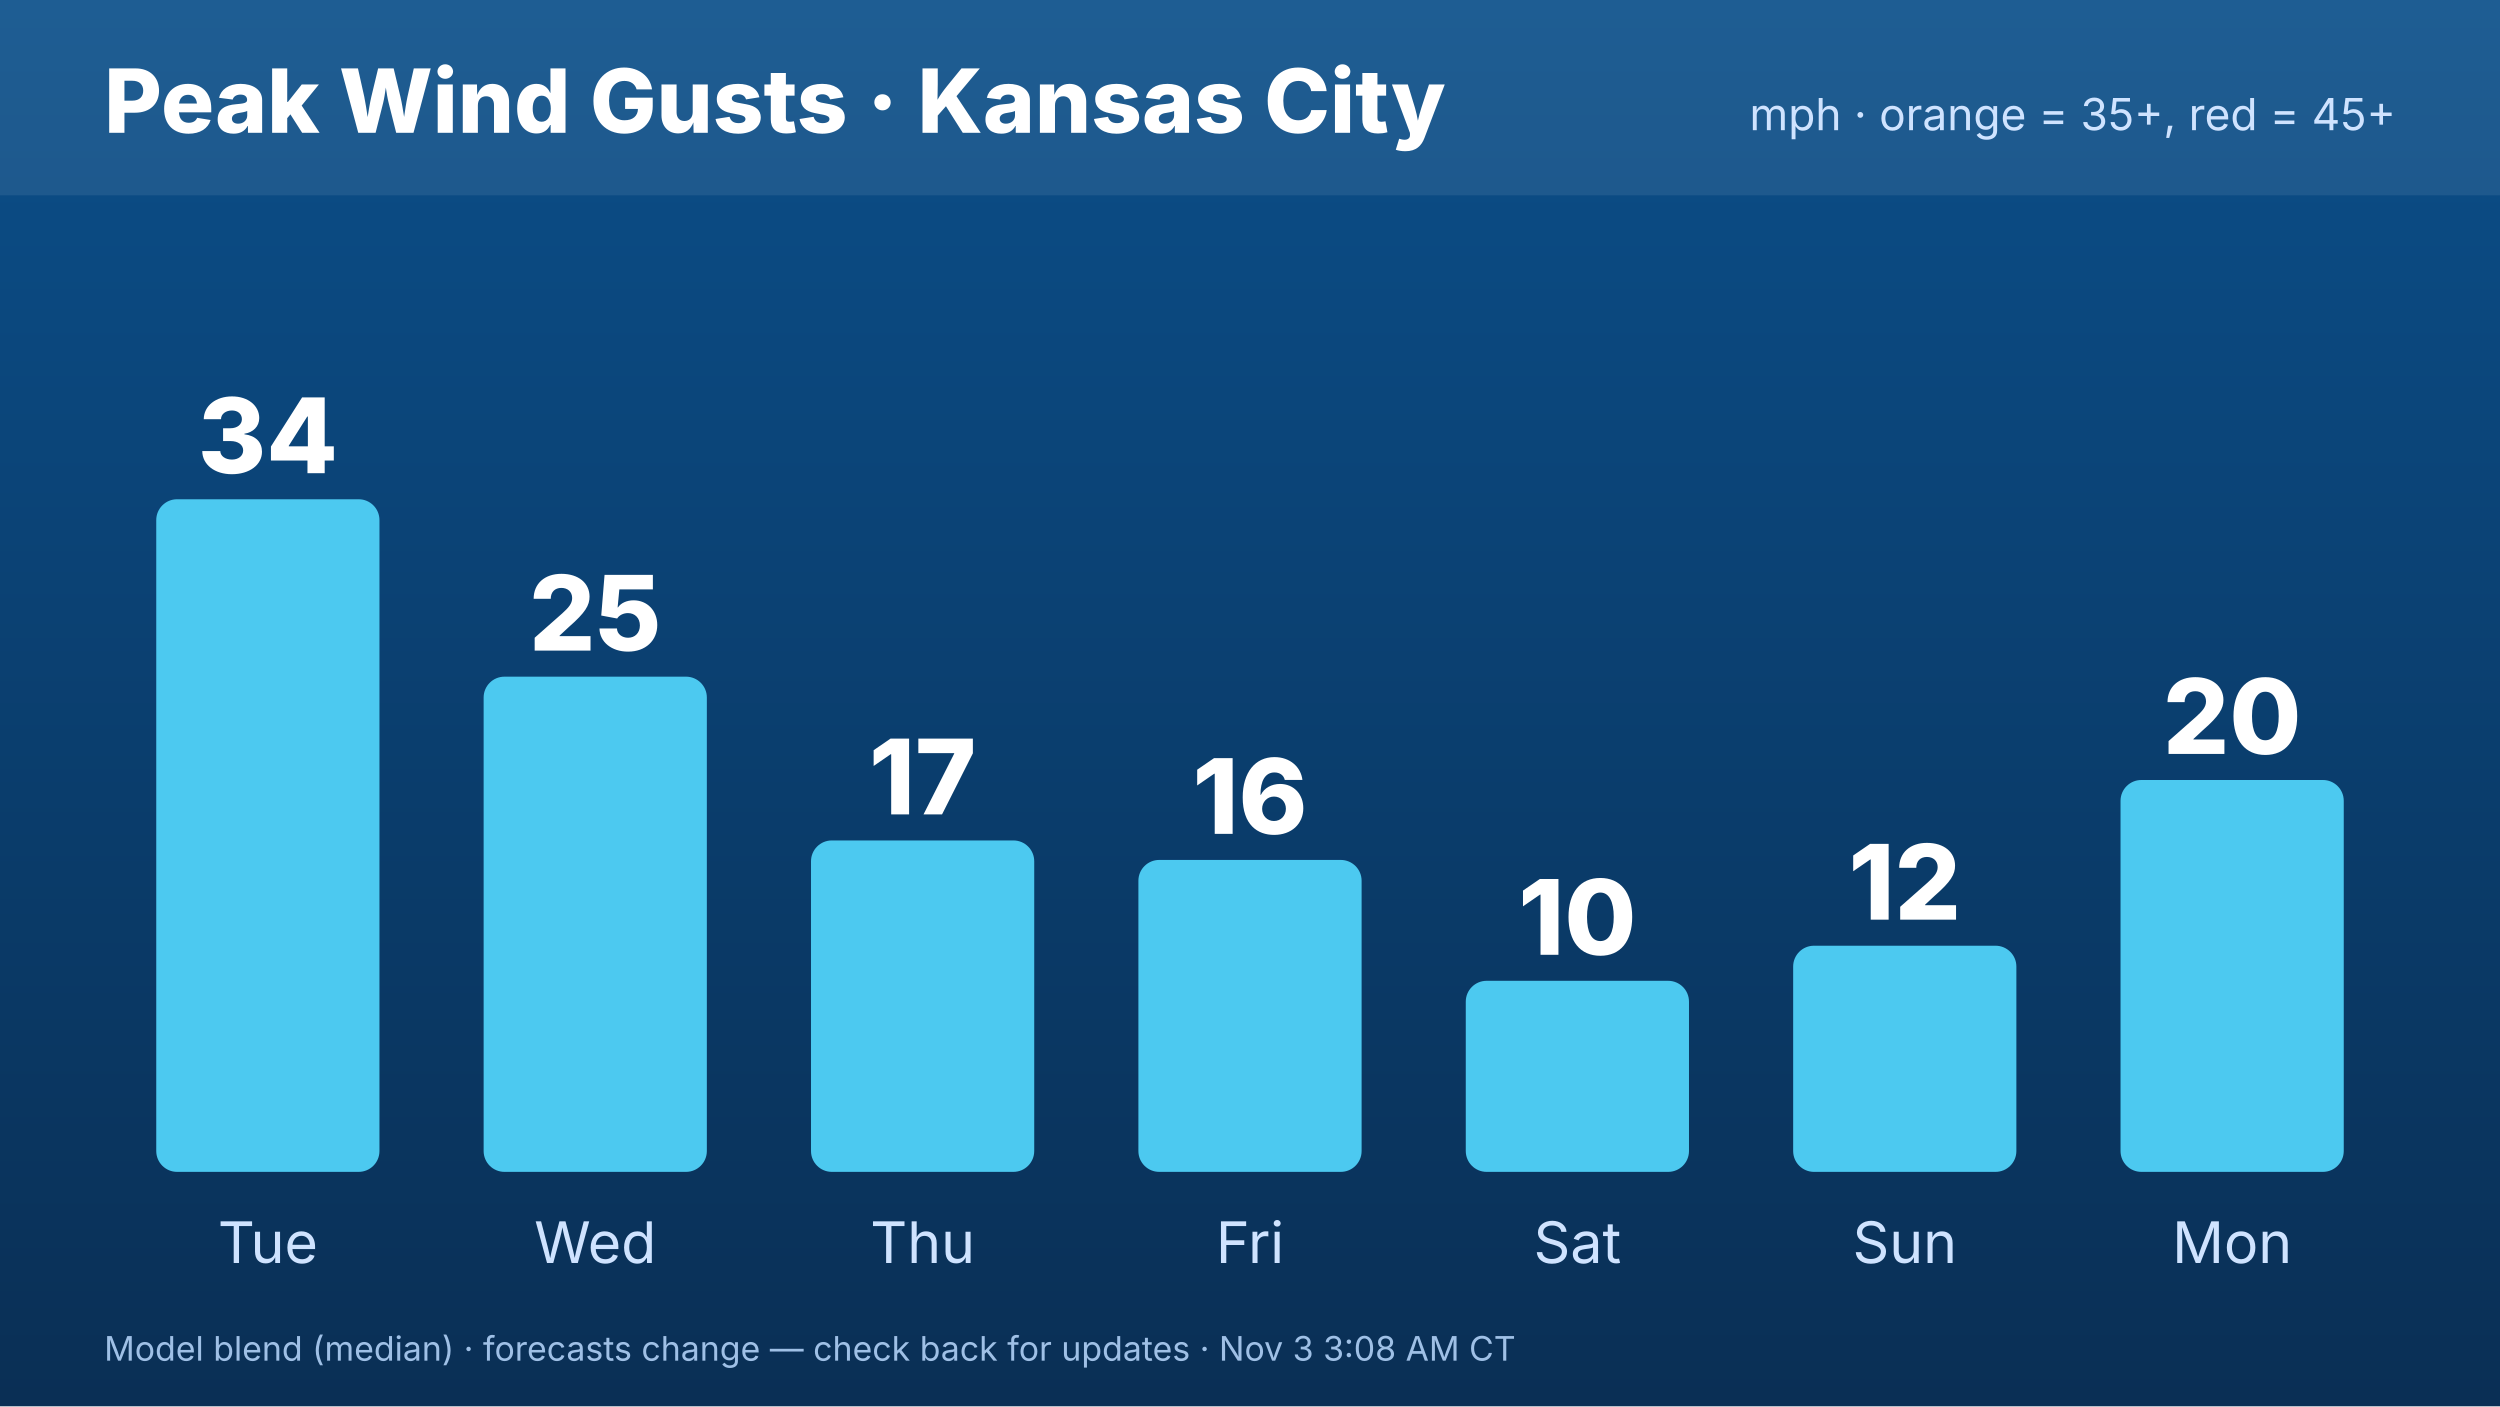
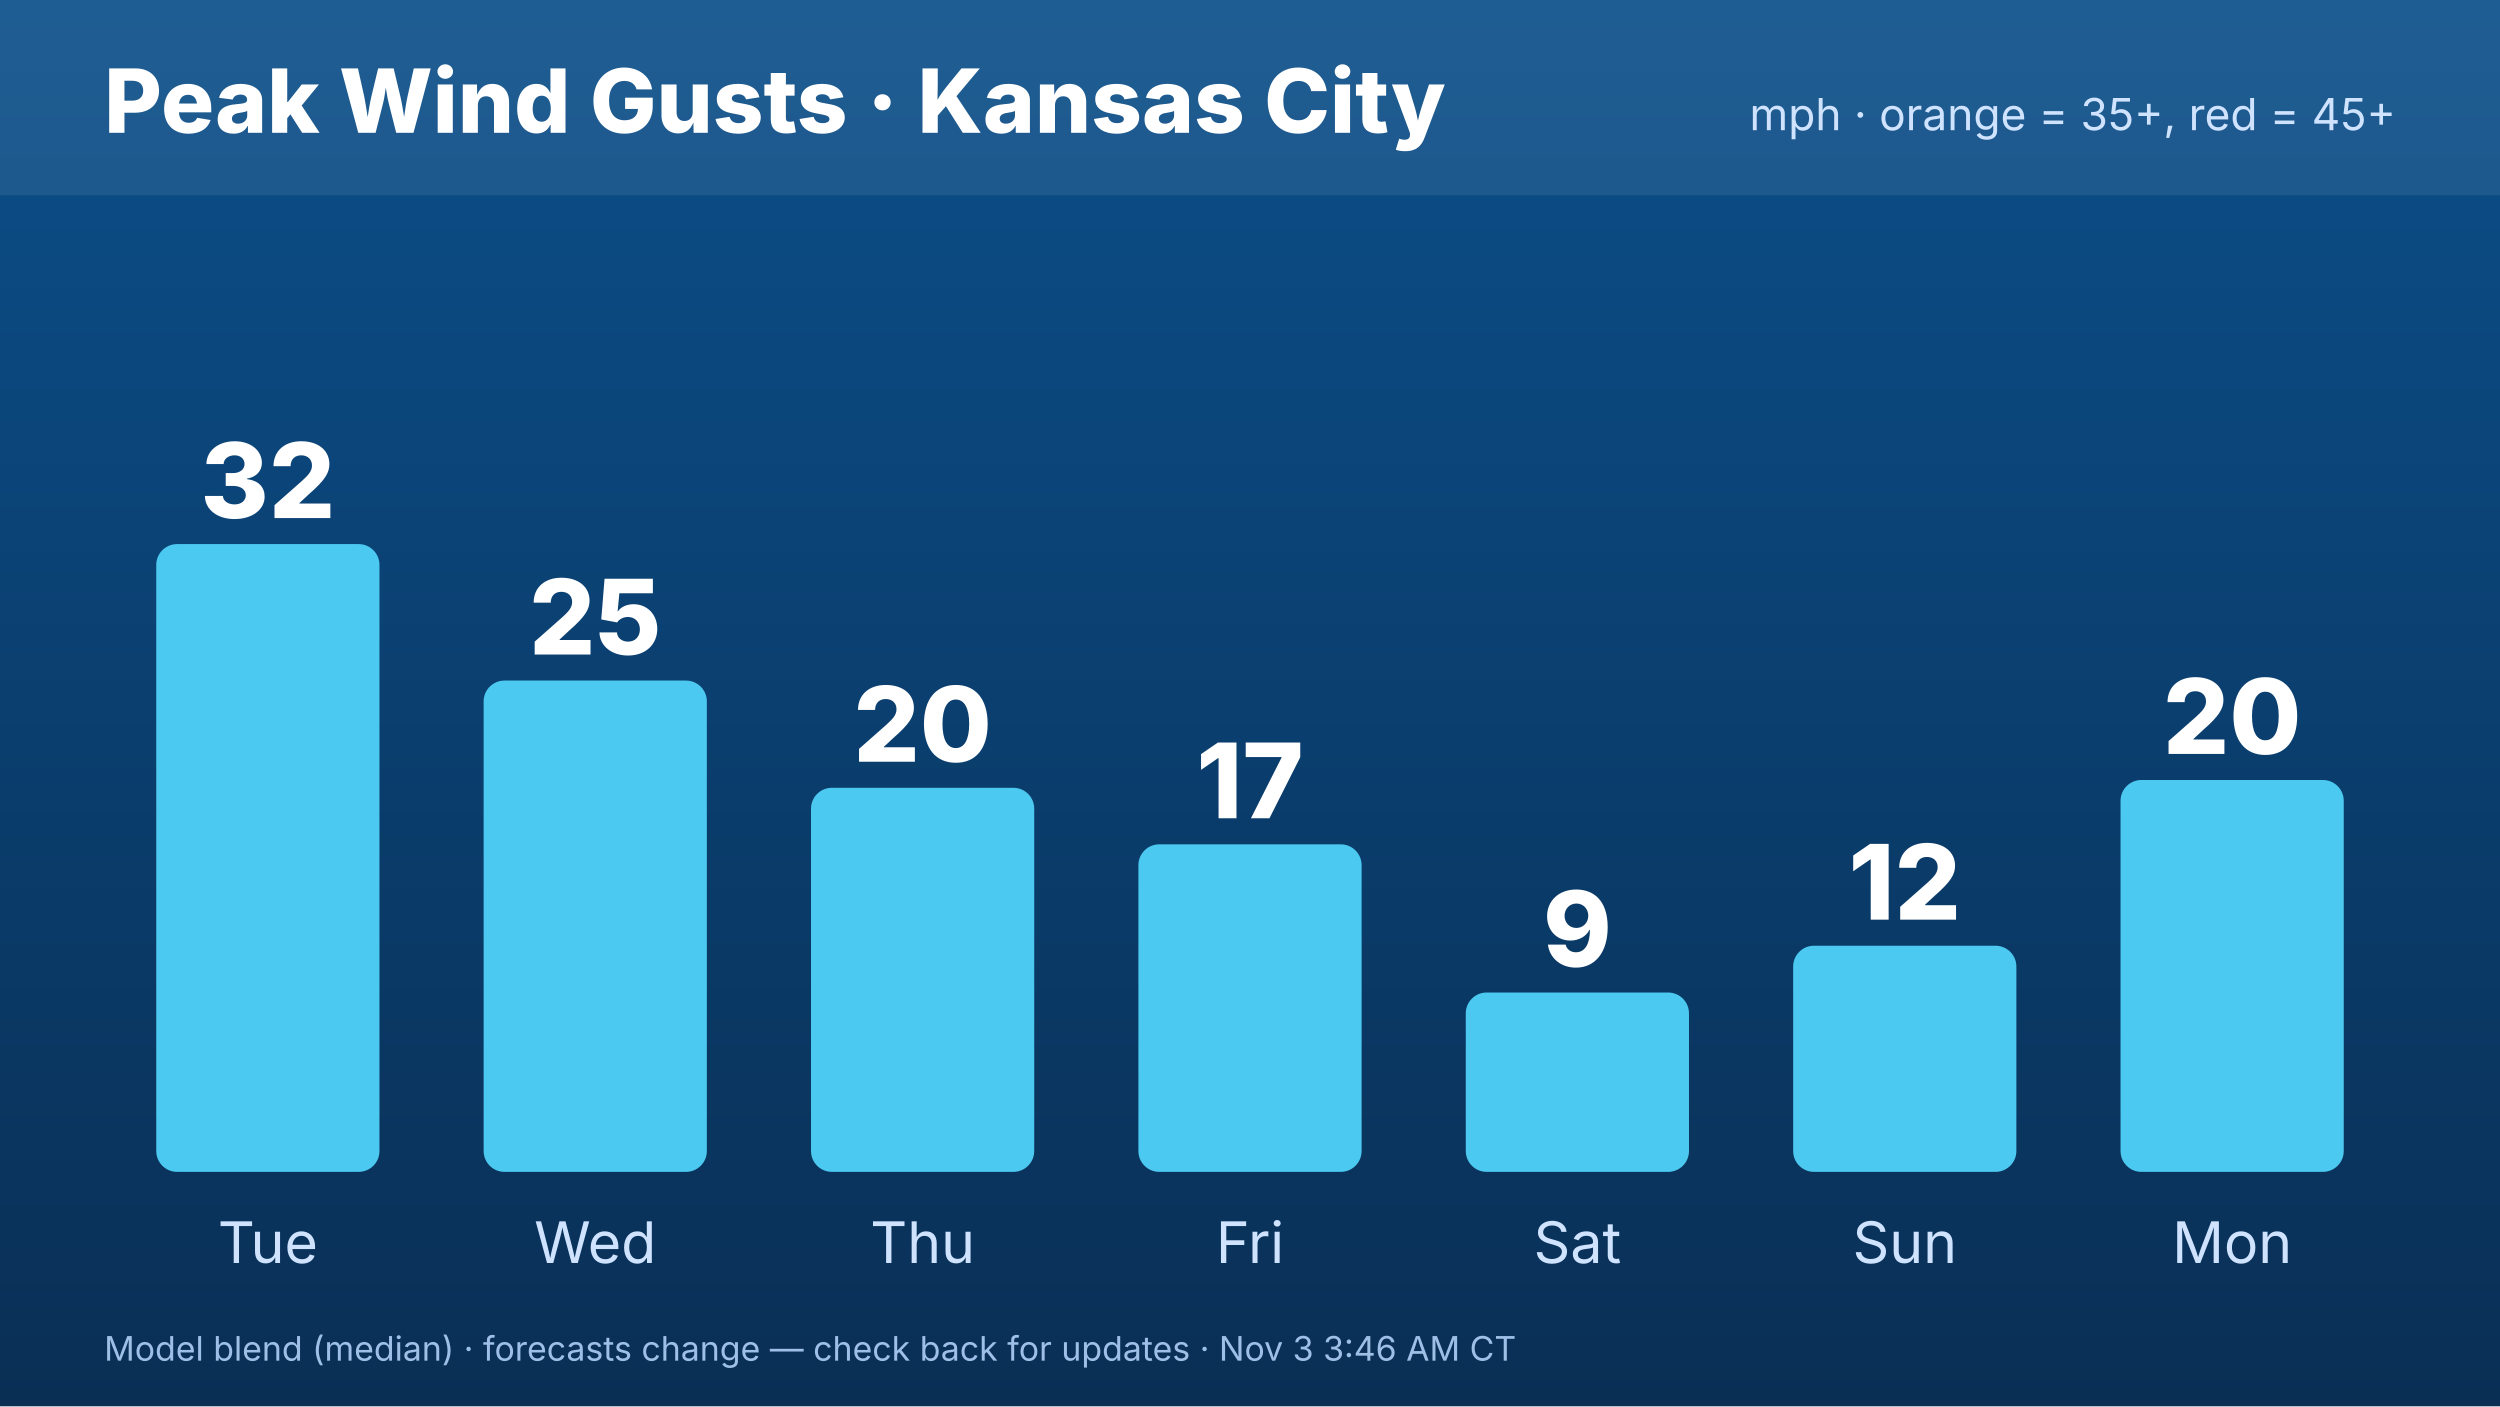
<svg xmlns="http://www.w3.org/2000/svg" width="1920" height="1080" viewBox="0 0 1920 1080" font-family="Inter,Helvetica,Arial,sans-serif">
  <defs>
    <linearGradient id="bg" x1="0" y1="0" x2="0" y2="1">
      <stop offset="0" stop-color="#0b4f8a" />
      <stop offset="1" stop-color="#0a2f55" />
    </linearGradient>
  </defs>
  <rect width="1920" height="1080" fill="url(#bg)" />
  <rect x="0" y="0" width="1920" height="150" fill="#ffffff" opacity=".08" />
  <text x="80" y="102" font-size="68" font-weight="800" fill="#fff">Peak Wind Gusts · Kansas City</text>
  <text x="1840" y="100" font-size="34" fill="#cfe3ff" text-anchor="end">mph · orange = 35+, red = 45+</text>
-   <rect x="120.0" y="383.422" width="171.429" height="516.578" rx="16" fill="#4cc9f0" />
-   <text x="205.714" y="363.422" font-size="80" font-weight="800" fill="#fff" text-anchor="middle">34</text>
+   <rect x="120.0" y="417.861" width="171.429" height="482.139" rx="16" fill="#4cc9f0" />
+   <text x="205.714" y="397.861" font-size="80" font-weight="800" fill="#fff" text-anchor="middle">32</text>
  <text x="205.714" y="970" font-size="44" fill="#cfe3ff" text-anchor="middle">Tue</text>
-   <rect x="371.429" y="519.679" width="171.429" height="380.321" rx="16" fill="#4cc9f0" />
-   <text x="457.143" y="499.679" font-size="80" font-weight="800" fill="#fff" text-anchor="middle">25</text>
+   <rect x="371.429" y="522.674" width="171.429" height="377.326" rx="16" fill="#4cc9f0" />
+   <text x="457.143" y="502.674" font-size="80" font-weight="800" fill="#fff" text-anchor="middle">25</text>
  <text x="457.143" y="970" font-size="44" fill="#cfe3ff" text-anchor="middle">Wed</text>
-   <rect x="622.857" y="645.455" width="171.429" height="254.545" rx="16" fill="#4cc9f0" />
-   <text x="708.571" y="625.455" font-size="80" font-weight="800" fill="#fff" text-anchor="middle">17</text>
+   <rect x="622.857" y="605.027" width="171.429" height="294.973" rx="16" fill="#4cc9f0" />
+   <text x="708.571" y="585.027" font-size="80" font-weight="800" fill="#fff" text-anchor="middle">20</text>
  <text x="708.571" y="970" font-size="44" fill="#cfe3ff" text-anchor="middle">Thu</text>
-   <rect x="874.286" y="660.428" width="171.429" height="239.572" rx="16" fill="#4cc9f0" />
-   <text x="960" y="640.428" font-size="80" font-weight="800" fill="#fff" text-anchor="middle">16</text>
+   <rect x="874.286" y="648.449" width="171.429" height="251.551" rx="16" fill="#4cc9f0" />
+   <text x="960" y="628.449" font-size="80" font-weight="800" fill="#fff" text-anchor="middle">17</text>
  <text x="960" y="970" font-size="44" fill="#cfe3ff" text-anchor="middle">Fri</text>
-   <rect x="1125.714" y="753.262" width="171.429" height="146.738" rx="16" fill="#4cc9f0" />
-   <text x="1211.429" y="733.262" font-size="80" font-weight="800" fill="#fff" text-anchor="middle">10</text>
+   <rect x="1125.714" y="762.246" width="171.429" height="137.754" rx="16" fill="#4cc9f0" />
+   <text x="1211.429" y="742.246" font-size="80" font-weight="800" fill="#fff" text-anchor="middle">9</text>
  <text x="1211.429" y="970" font-size="44" fill="#cfe3ff" text-anchor="middle">Sat</text>
  <rect x="1377.143" y="726.31" width="171.429" height="173.69" rx="16" fill="#4cc9f0" />
  <text x="1462.857" y="706.31" font-size="80" font-weight="800" fill="#fff" text-anchor="middle">12</text>
  <text x="1462.857" y="970" font-size="44" fill="#cfe3ff" text-anchor="middle">Sun</text>
  <rect x="1628.571" y="599.037" width="171.429" height="300.963" rx="16" fill="#4cc9f0" />
  <text x="1714.286" y="579.037" font-size="80" font-weight="800" fill="#fff" text-anchor="middle">20</text>
  <text x="1714.286" y="970" font-size="44" fill="#cfe3ff" text-anchor="middle">Mon</text>
-   <text x="80" y="1045" font-size="26" fill="#9fc0e6">Model blend (median) · forecasts change — check back for updates · Nov 3 3:08 AM CT</text>
+   <text x="80" y="1045" font-size="26" fill="#9fc0e6">Model blend (median) · forecasts change — check back for updates · Nov 3 3:46 AM CT</text>
</svg>
